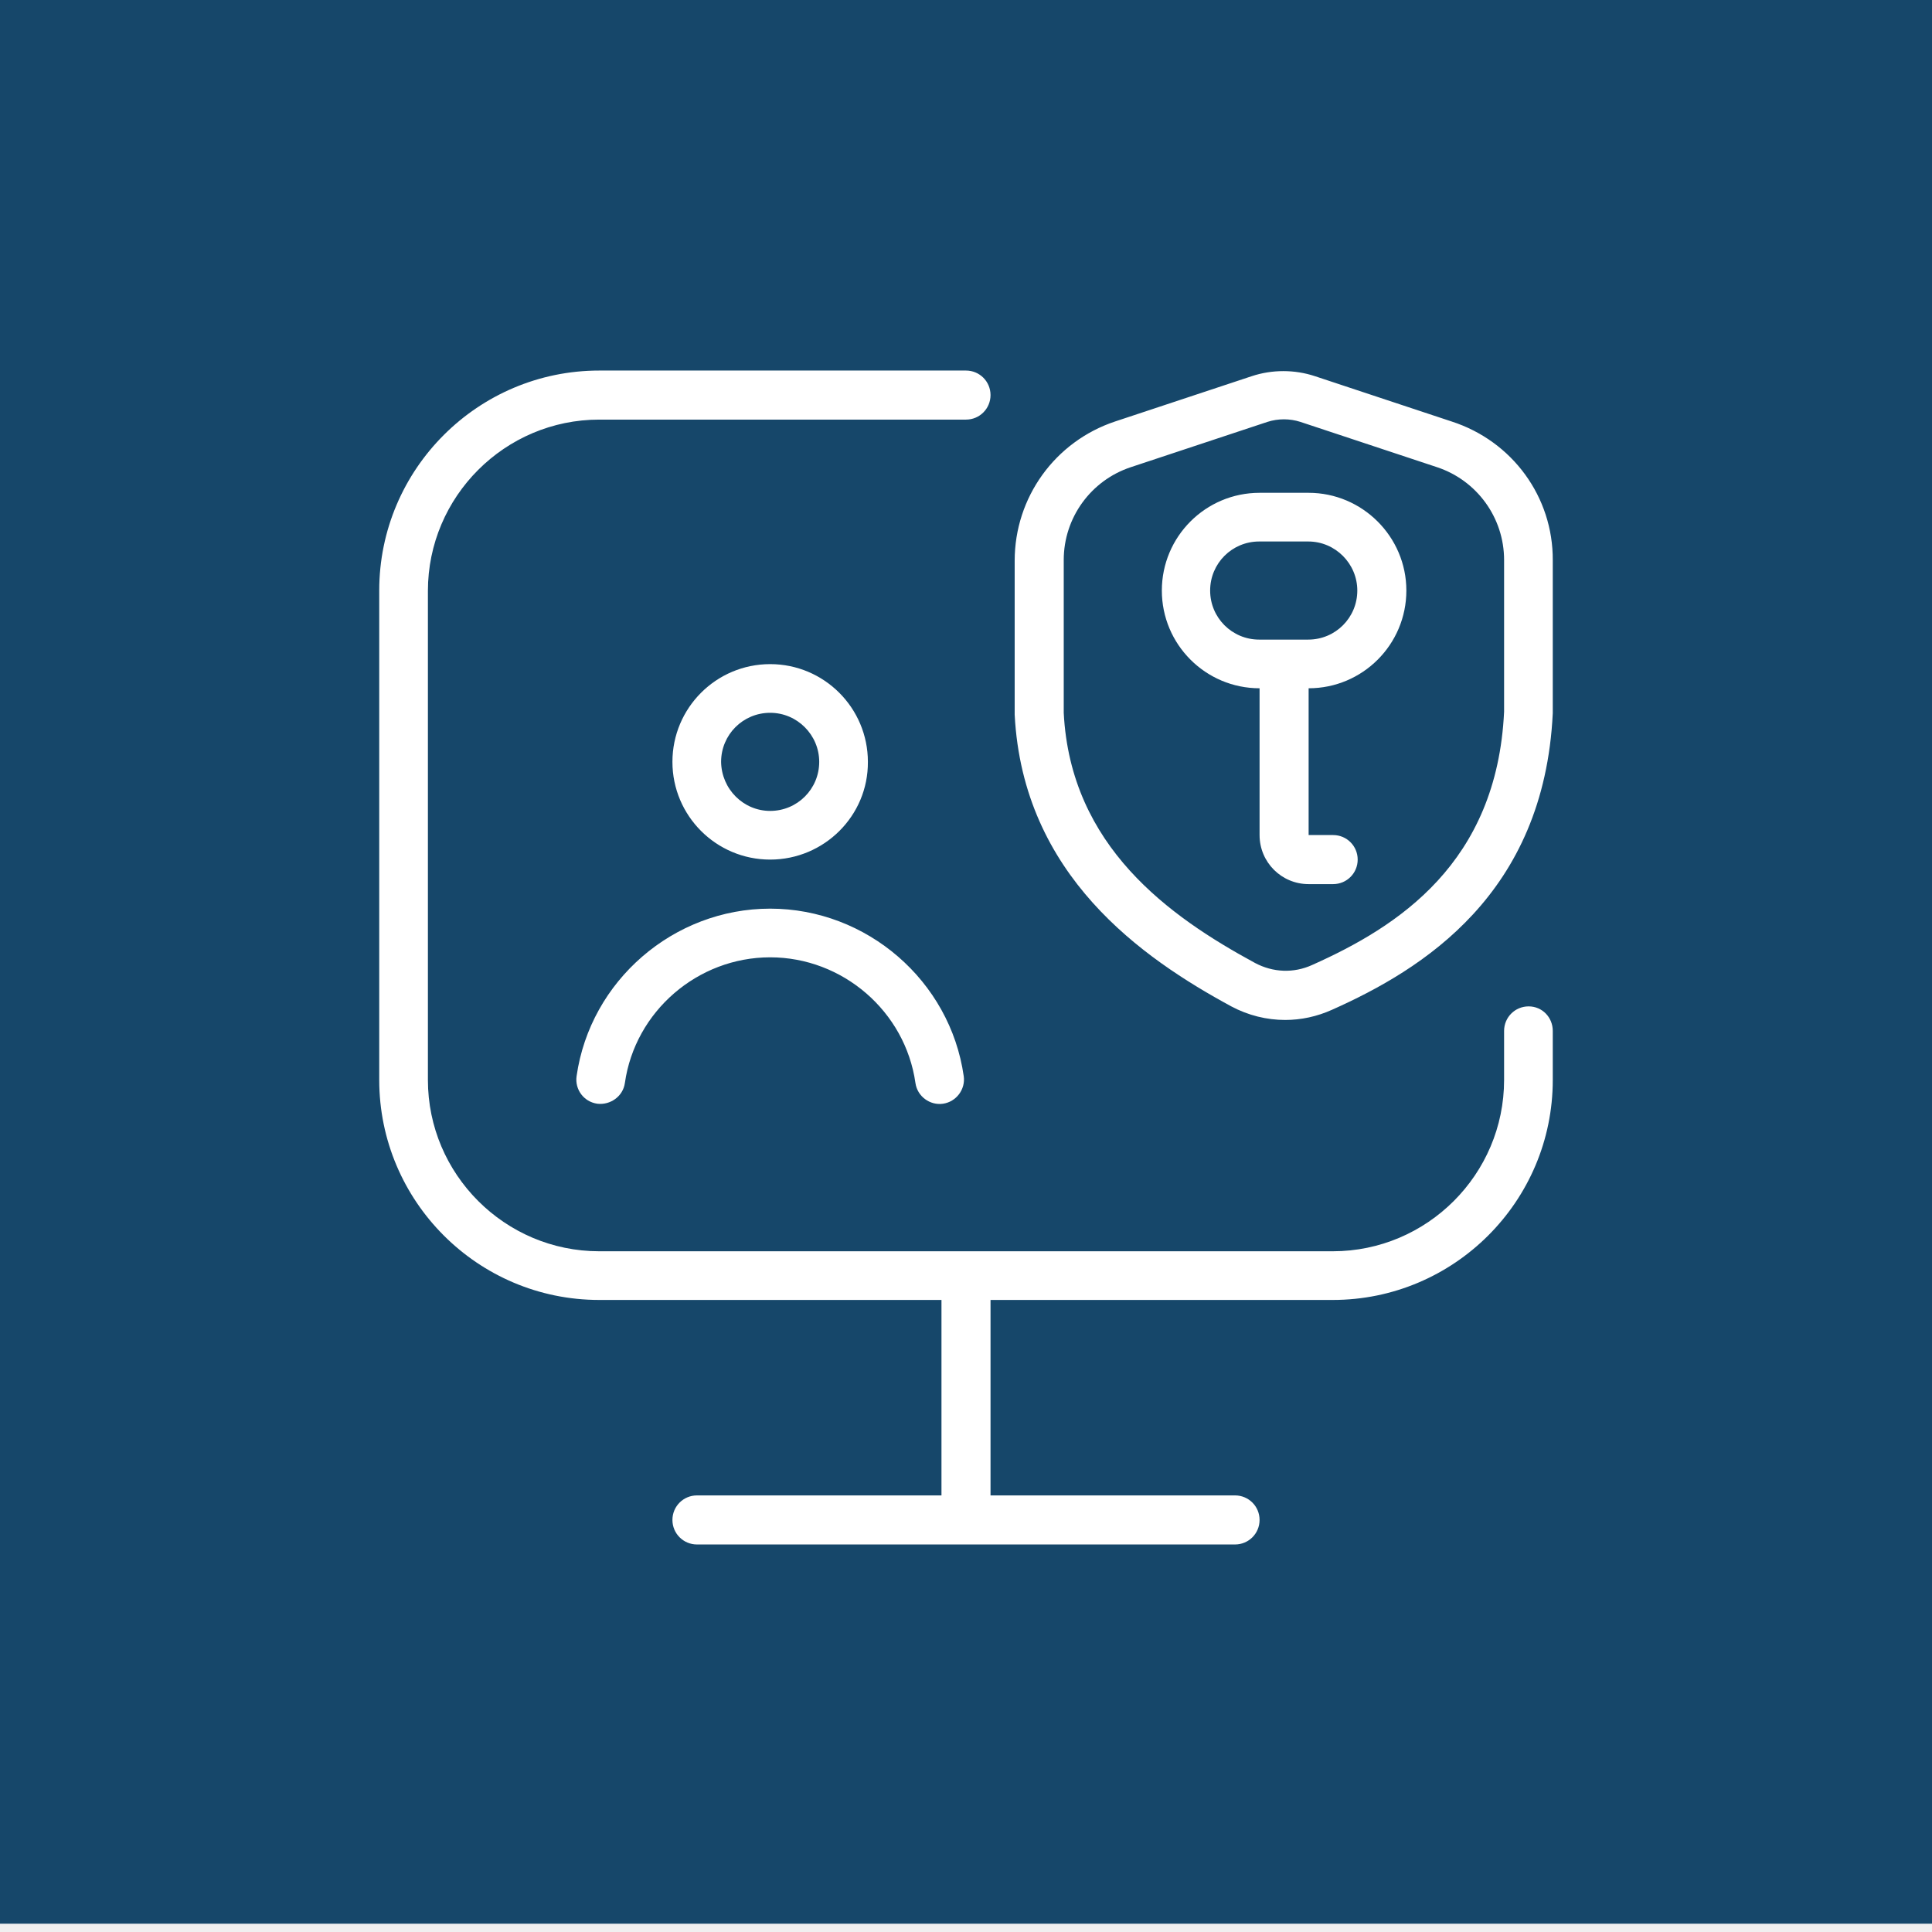
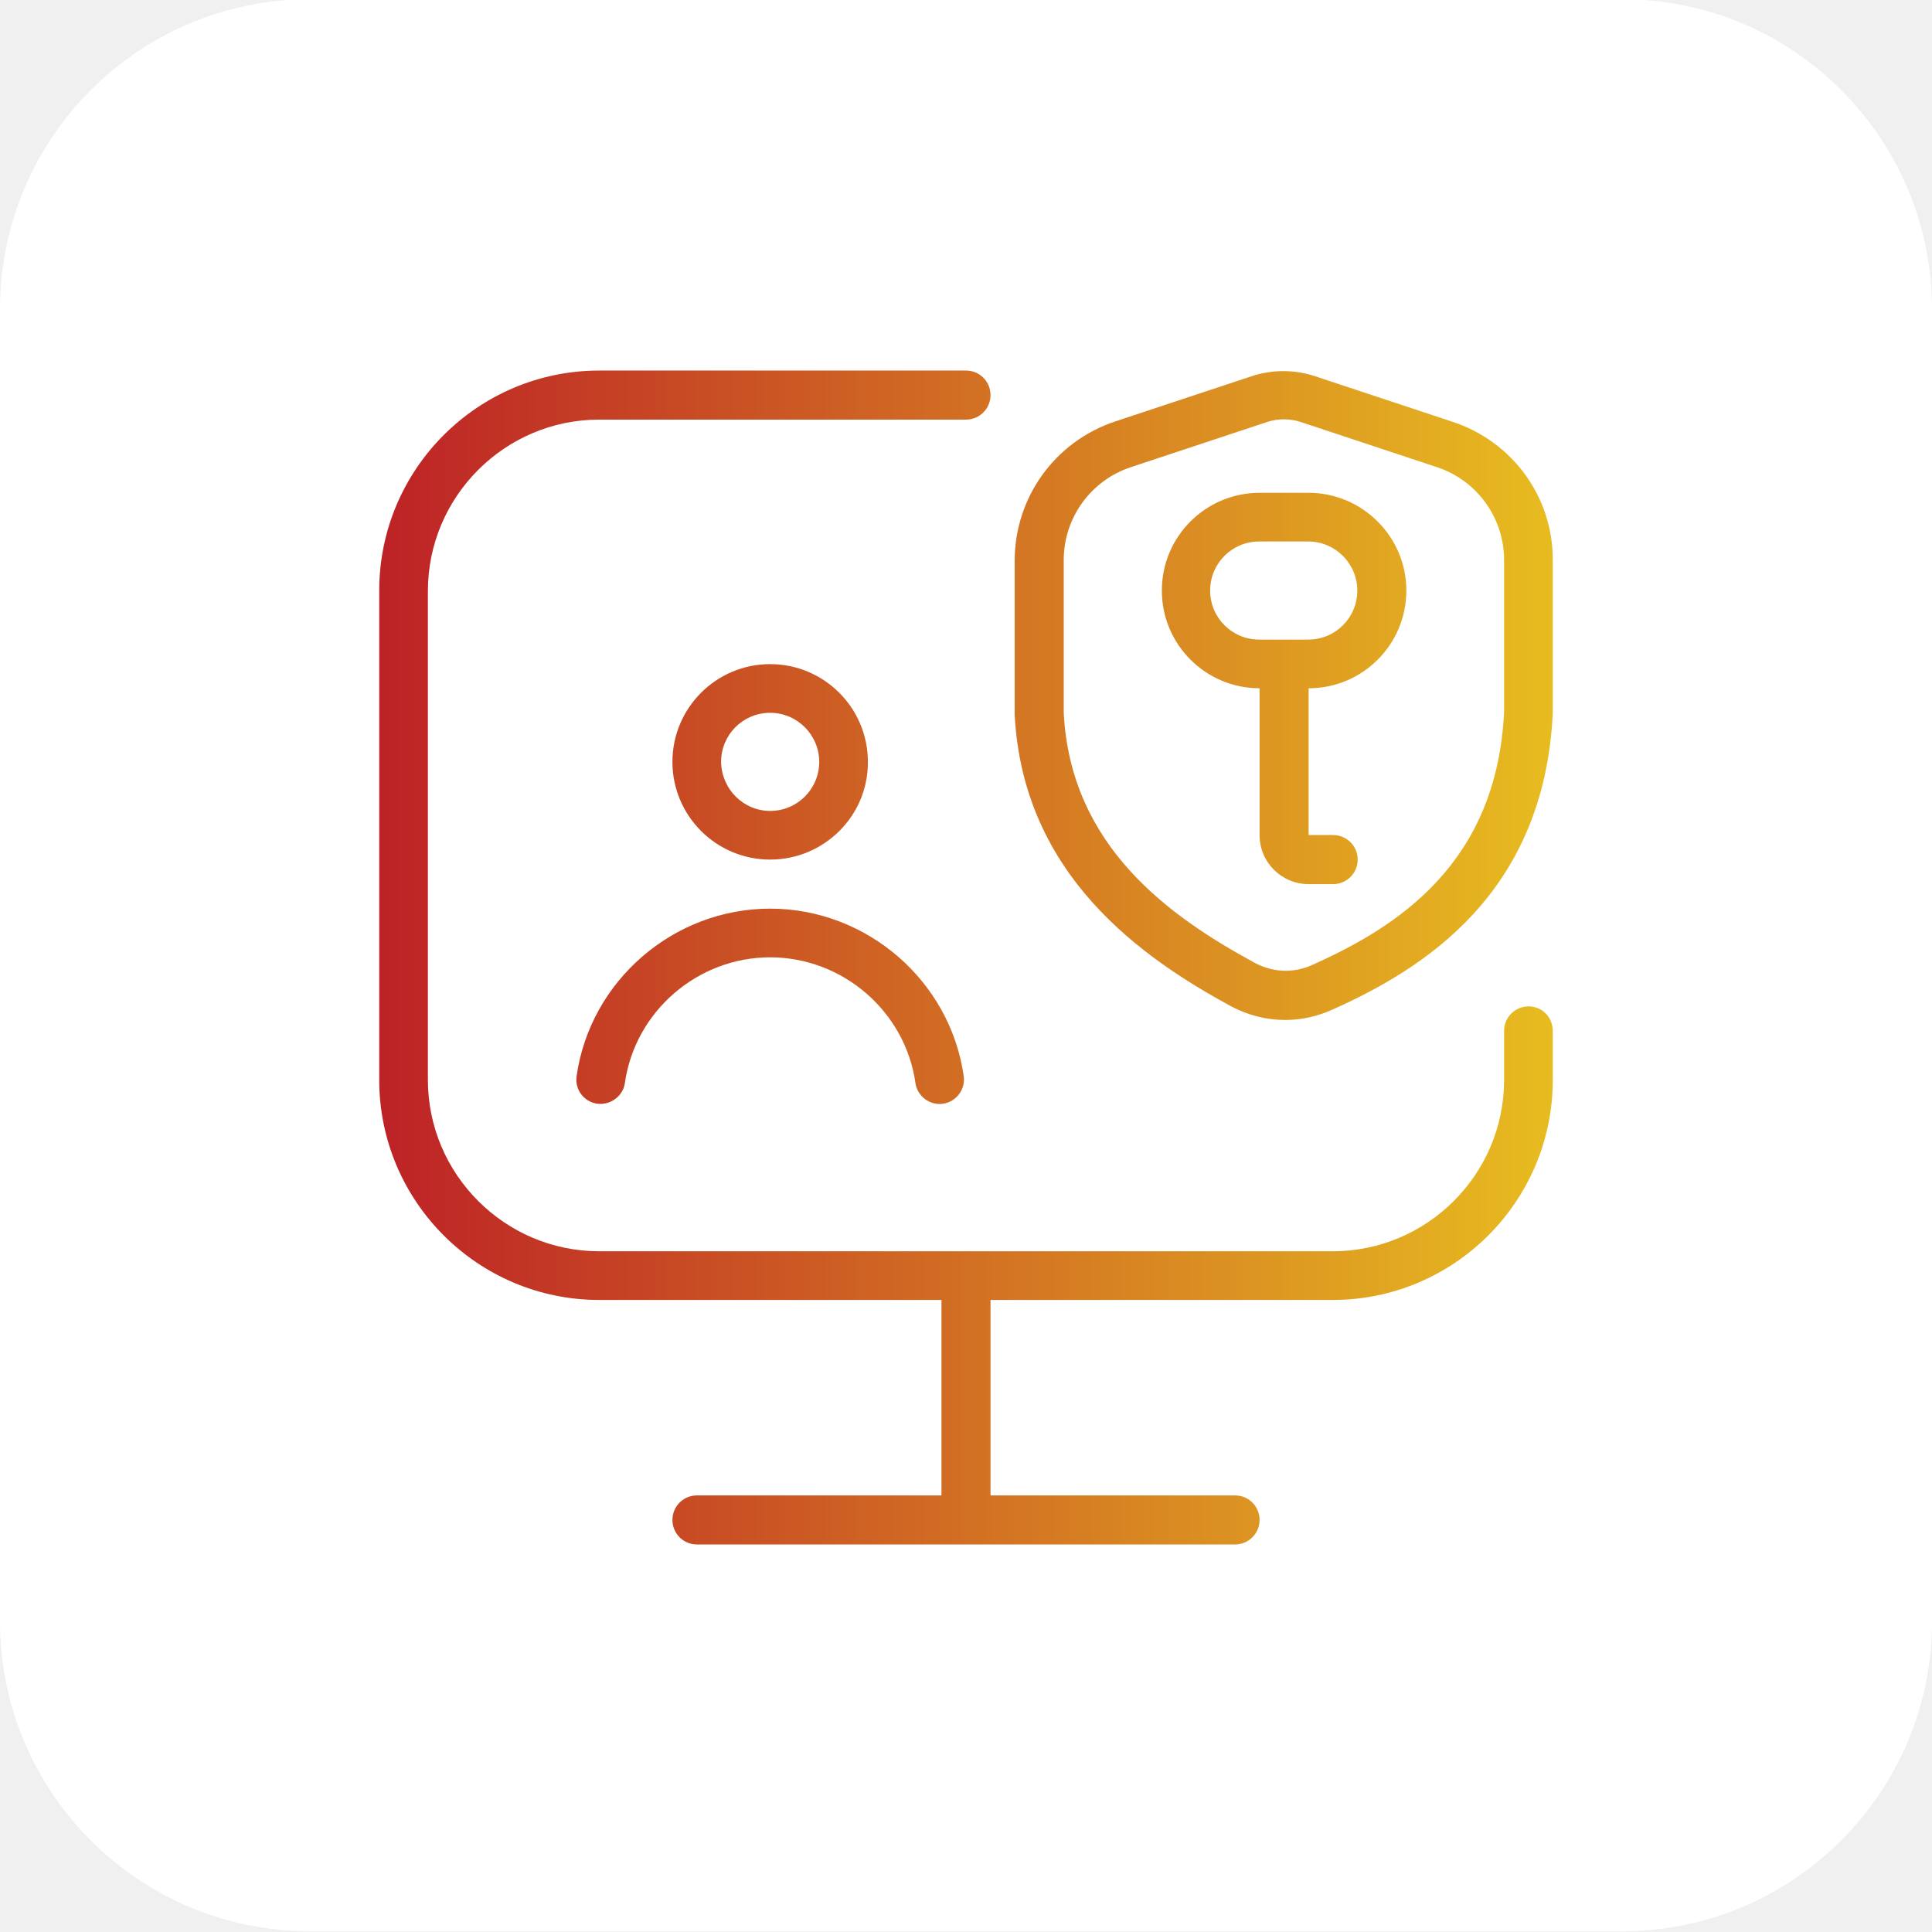
<svg xmlns="http://www.w3.org/2000/svg" version="1.1" id="Layer_1" x="0px" y="0px" viewBox="0 0 512 512" style="enable-background:new 0 0 512 512;" xml:space="preserve">
  <style type="text/css">
- 	.st0{fill:#16476A;}
- 	.st1{fill:#FFFFFF;}
+ 	.st0{fill:#FFFFFF;}
+ 	.st1{fill:url(#SVGID_1_);}
</style>
-   <rect y="-2.2" class="st0" width="512" height="512" />
-   <path class="st1" d="M411.5,273.2v13c0,32.2-26.2,58.3-58.3,58.3h-90.7v51.8h64.8c3.6,0,6.5,2.9,6.5,6.5s-2.9,6.5-6.5,6.5H184.7  c-3.6,0-6.5-2.9-6.5-6.5s2.9-6.5,6.5-6.5h64.8v-51.8h-90.7c-32.2,0-58.3-26.2-58.3-58.3V156.5c0-32.2,26.2-58.3,58.3-58.3H256  c3.6,0,6.5,2.9,6.5,6.5s-2.9,6.5-6.5,6.5h-97.2c-25,0-45.4,20.4-45.4,45.4v129.6c0,25,20.4,45.4,45.4,45.4h194.4  c25,0,45.4-20.4,45.4-45.4v-13c0-3.6,2.9-6.5,6.5-6.5S411.5,269.6,411.5,273.2z M411.5,148.5v40.5c-2.3,48-34.5,67.9-58.5,78.6  c-4,1.8-8.2,2.7-12.4,2.7c-4.9,0-9.8-1.2-14.3-3.6c-23.6-12.8-55.2-34.7-57.4-77.3v-40.8c0-16.8,10.7-31.6,26.6-36.9l36.2-12  c5.4-1.8,11.4-1.8,16.8,0l36.2,12C400.8,116.9,411.6,131.7,411.5,148.5L411.5,148.5z M398.6,188.6v-40.2c0-11.2-7.2-21.1-17.8-24.6  l-36.2-12c-2.8-0.9-5.9-0.9-8.7,0l-36.2,12c-10.6,3.5-17.8,13.4-17.8,24.6v40.5c1.8,35.4,28,54,50.7,66.3c4.7,2.5,10.2,2.8,15.2,0.5  C370.4,245.6,396.7,228.8,398.6,188.6L398.6,188.6z M204.1,227.8c-14.3,0-25.9-11.6-25.9-25.9c0-14.3,11.6-25.9,25.9-25.9  c14.3,0,25.9,11.6,25.9,25.9C230.1,216.2,218.4,227.8,204.1,227.8z M204.1,214.9c7.2,0,13-5.8,13-13c0-7.1-5.8-13-13-13  s-13,5.8-13,13C191.2,209.1,197,214.9,204.1,214.9z M152.8,285.2c-0.5,3.5,1.9,6.8,5.5,7.3c3.4,0.4,6.8-1.9,7.3-5.5  c2.7-19,19.3-33.3,38.5-33.3s35.8,14.3,38.5,33.3c0.5,3.6,3.9,6,7.3,5.5c3.5-0.5,6-3.8,5.5-7.3c-3.6-25.3-25.7-44.4-51.3-44.4  S156.4,259.9,152.8,285.2z M372.7,156.5c0,14.3-11.6,25.9-25.9,25.9v38.9h6.5c3.6,0,6.5,2.9,6.5,6.5s-2.9,6.5-6.5,6.5h-6.5  c-7.2,0-13-5.8-13-13v-38.9c-14.3,0-25.9-11.6-25.9-25.9s11.6-25.9,25.9-25.9h13C361,130.6,372.7,142.2,372.7,156.5z M359.7,156.5  c0-7.1-5.8-13-13-13h-13c-7.2,0-13,5.8-13,13s5.8,13,13,13h13C353.9,169.5,359.7,163.7,359.7,156.5z" />
+   <path class="st0" d="M82.1-0.2h347.8c45.3,0,82.1,36.8,82.1,82.1v347.8c0,45.3-36.8,82.1-82.1,82.1H82.1C36.8,511.8,0,475,0,429.7  V81.9C0,36.6,36.8-0.2,82.1-0.2z" />
+   <linearGradient id="SVGID_1_" gradientUnits="userSpaceOnUse" x1="100.5" y1="253.75" x2="411.501" y2="253.75">
+     <stop offset="0" style="stop-color:#BD2226" />
+     <stop offset="1" style="stop-color:#E7BC20" />
+   </linearGradient>
+   <path class="st1" d="M411.5,273.2v13c0,32.2-26.2,58.3-58.3,58.3h-90.7v51.8h64.8c3.6,0,6.5,2.9,6.5,6.5s-2.9,6.5-6.5,6.5H184.7  c-3.6,0-6.5-2.9-6.5-6.5s2.9-6.5,6.5-6.5h64.8v-51.8h-90.7c-32.2,0-58.3-26.2-58.3-58.3V156.5c0-32.2,26.2-58.3,58.3-58.3H256  c3.6,0,6.5,2.9,6.5,6.5s-2.9,6.5-6.5,6.5h-97.2c-25,0-45.4,20.4-45.4,45.4v129.6c0,25,20.4,45.4,45.4,45.4h194.4  c25,0,45.4-20.4,45.4-45.4v-13c0-3.6,2.9-6.5,6.5-6.5S411.5,269.6,411.5,273.2z M411.5,148.5V189c-2.3,48-34.5,67.9-58.5,78.6  c-4,1.8-8.2,2.7-12.4,2.7c-4.9,0-9.8-1.2-14.3-3.6c-23.6-12.8-55.2-34.7-57.4-77.3v-40.8c0-16.8,10.7-31.6,26.6-36.9l36.2-12  c5.4-1.8,11.4-1.8,16.8,0l36.2,12C400.8,116.9,411.6,131.7,411.5,148.5L411.5,148.5z M398.6,188.6v-40.2c0-11.2-7.2-21.1-17.8-24.6  l-36.2-12c-2.8-0.9-5.9-0.9-8.7,0l-36.2,12c-10.6,3.5-17.8,13.4-17.8,24.6v40.5c1.8,35.4,28,54,50.7,66.3c4.7,2.5,10.2,2.8,15.2,0.5  C370.4,245.6,396.7,228.8,398.6,188.6L398.6,188.6z M204.1,227.8c-14.3,0-25.9-11.6-25.9-25.9c0-14.3,11.6-25.9,25.9-25.9  c14.3,0,25.9,11.6,25.9,25.9C230.1,216.2,218.4,227.8,204.1,227.8z M204.1,214.9c7.2,0,13-5.8,13-13c0-7.1-5.8-13-13-13  s-13,5.8-13,13C191.2,209.1,197,214.9,204.1,214.9z M152.8,285.2c-0.5,3.5,1.9,6.8,5.5,7.3c3.4,0.4,6.8-1.9,7.3-5.5  c2.7-19,19.3-33.3,38.5-33.3s35.8,14.3,38.5,33.3c0.5,3.6,3.9,6,7.3,5.5c3.5-0.5,6-3.8,5.5-7.3c-3.6-25.3-25.7-44.4-51.3-44.4  S156.4,259.9,152.8,285.2z M372.7,156.5c0,14.3-11.6,25.9-25.9,25.9v38.9h6.5c3.6,0,6.5,2.9,6.5,6.5s-2.9,6.5-6.5,6.5h-6.5  c-7.2,0-13-5.8-13-13v-38.9c-14.3,0-25.9-11.6-25.9-25.9s11.6-25.9,25.9-25.9h13C361,130.6,372.7,142.2,372.7,156.5z M359.7,156.5  c0-7.1-5.8-13-13-13h-13c-7.2,0-13,5.8-13,13s5.8,13,13,13h13C353.9,169.5,359.7,163.7,359.7,156.5z" />
</svg>
